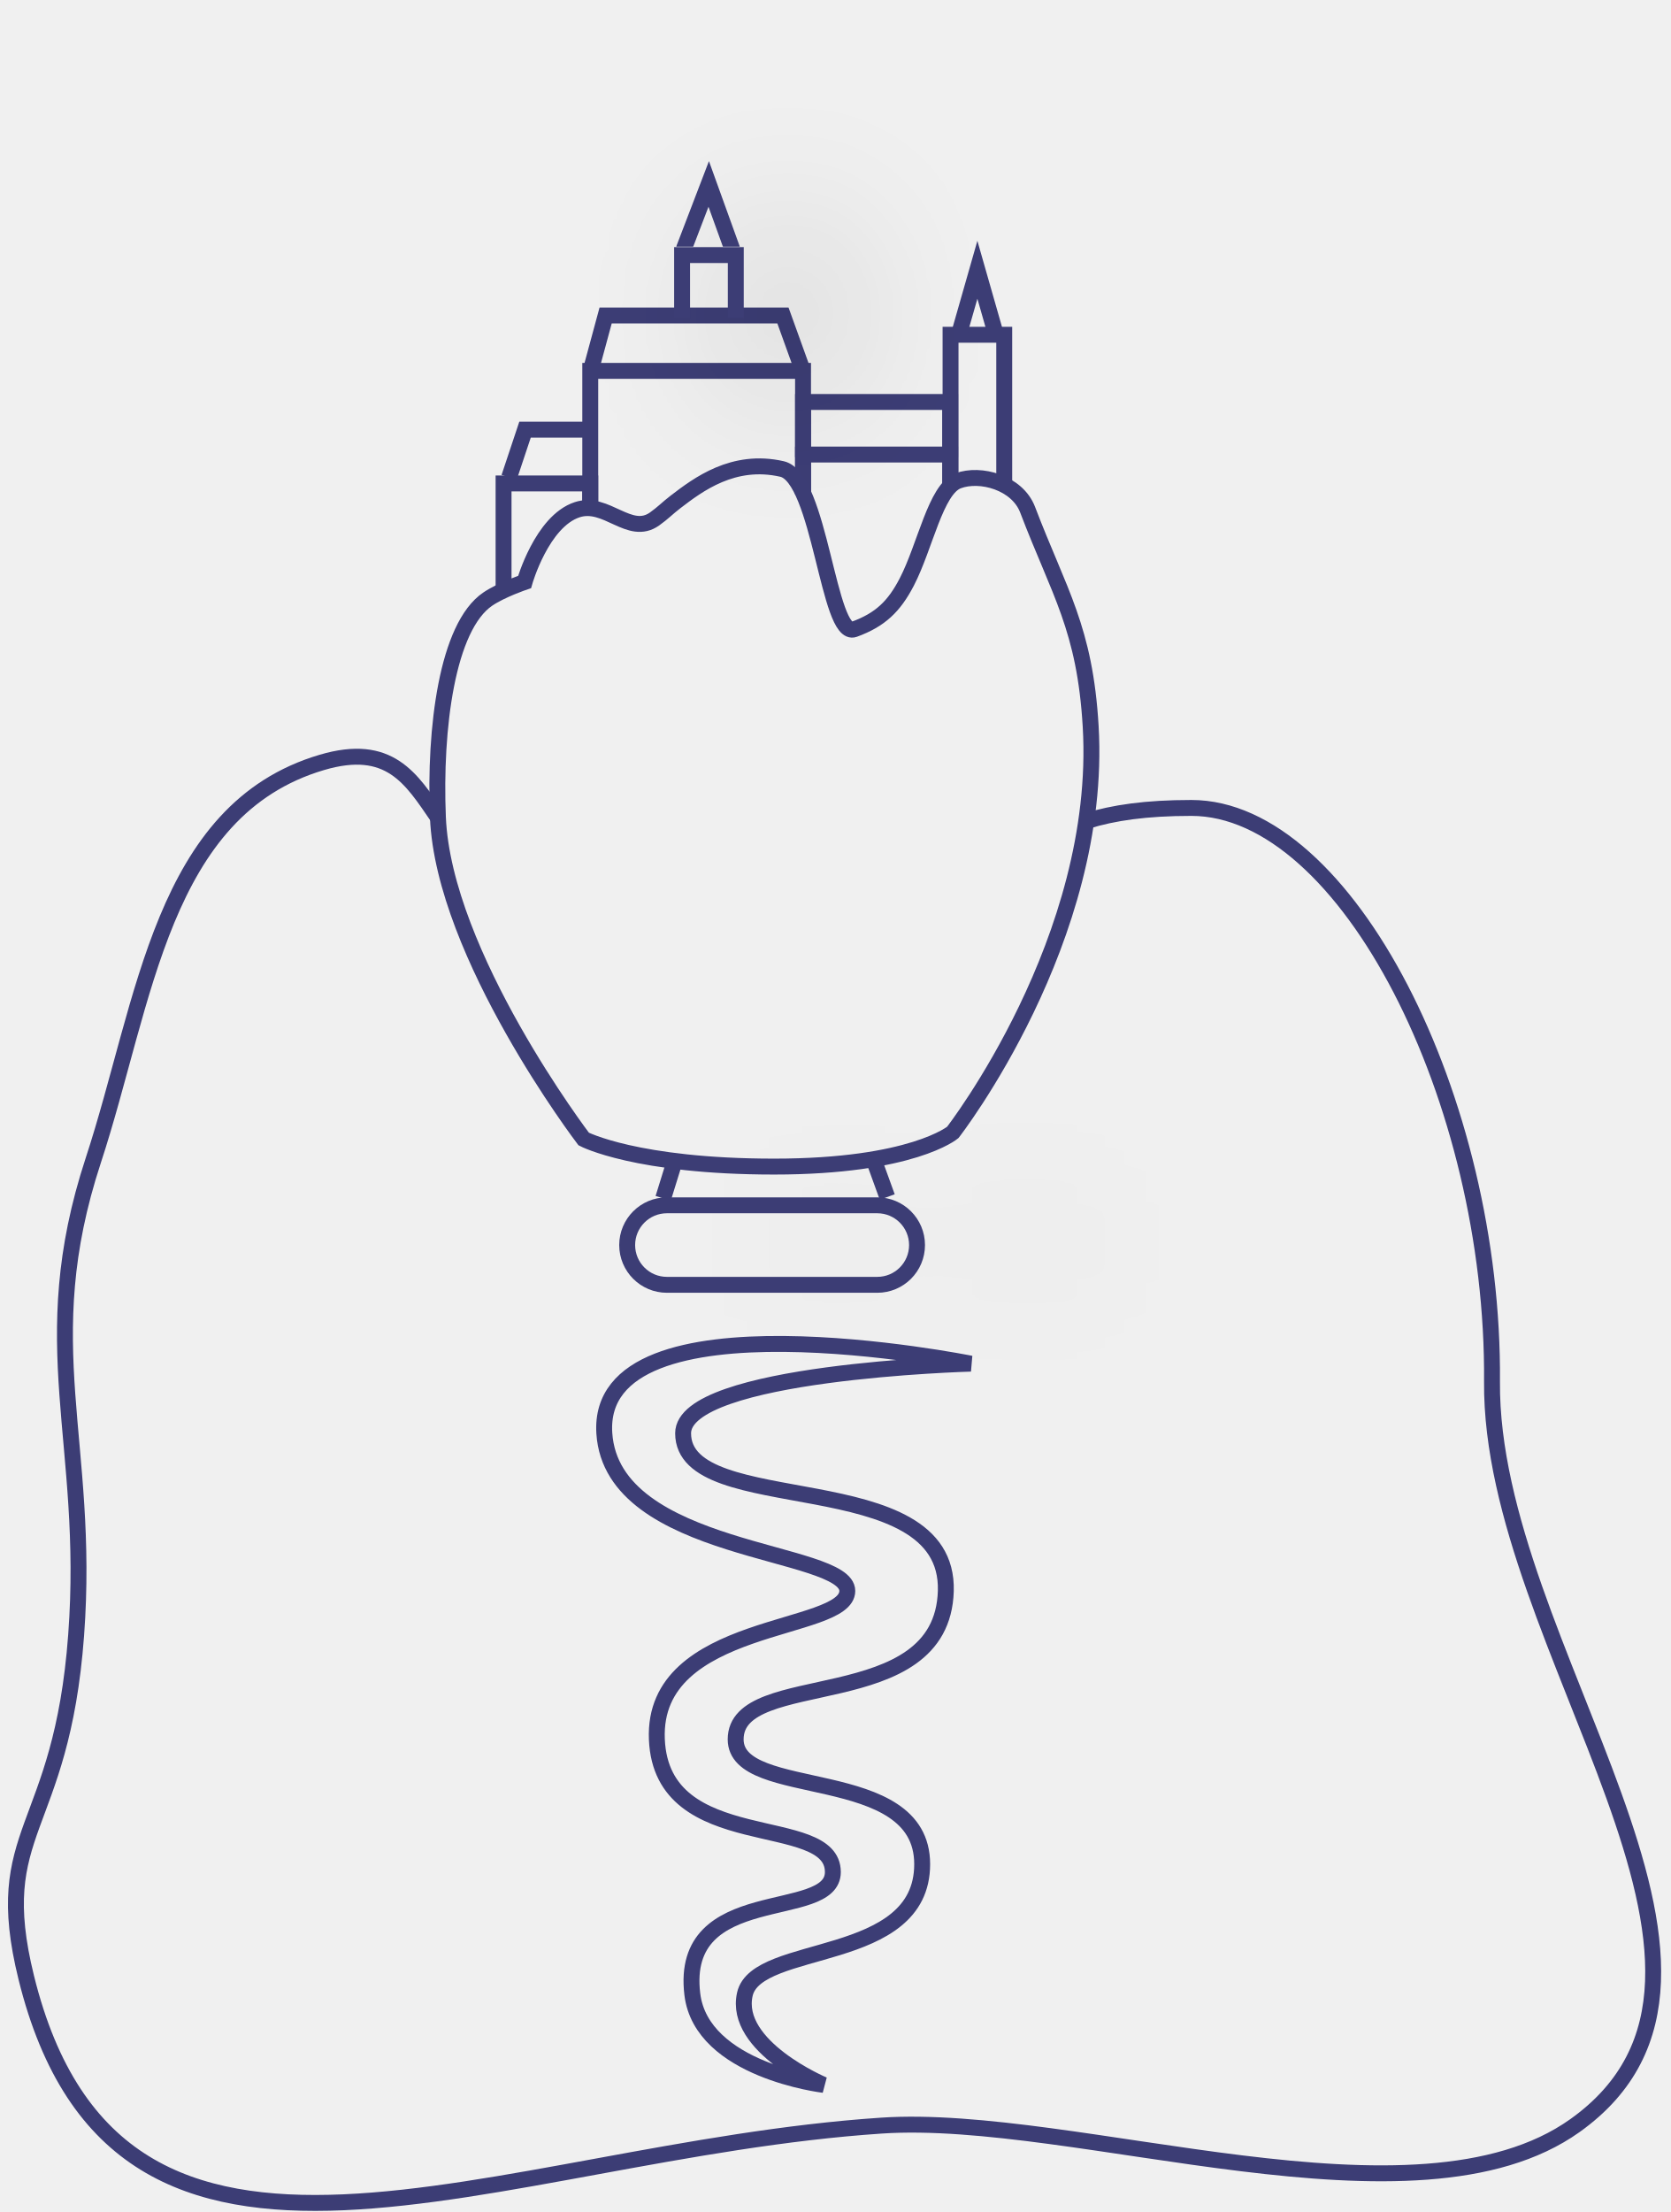
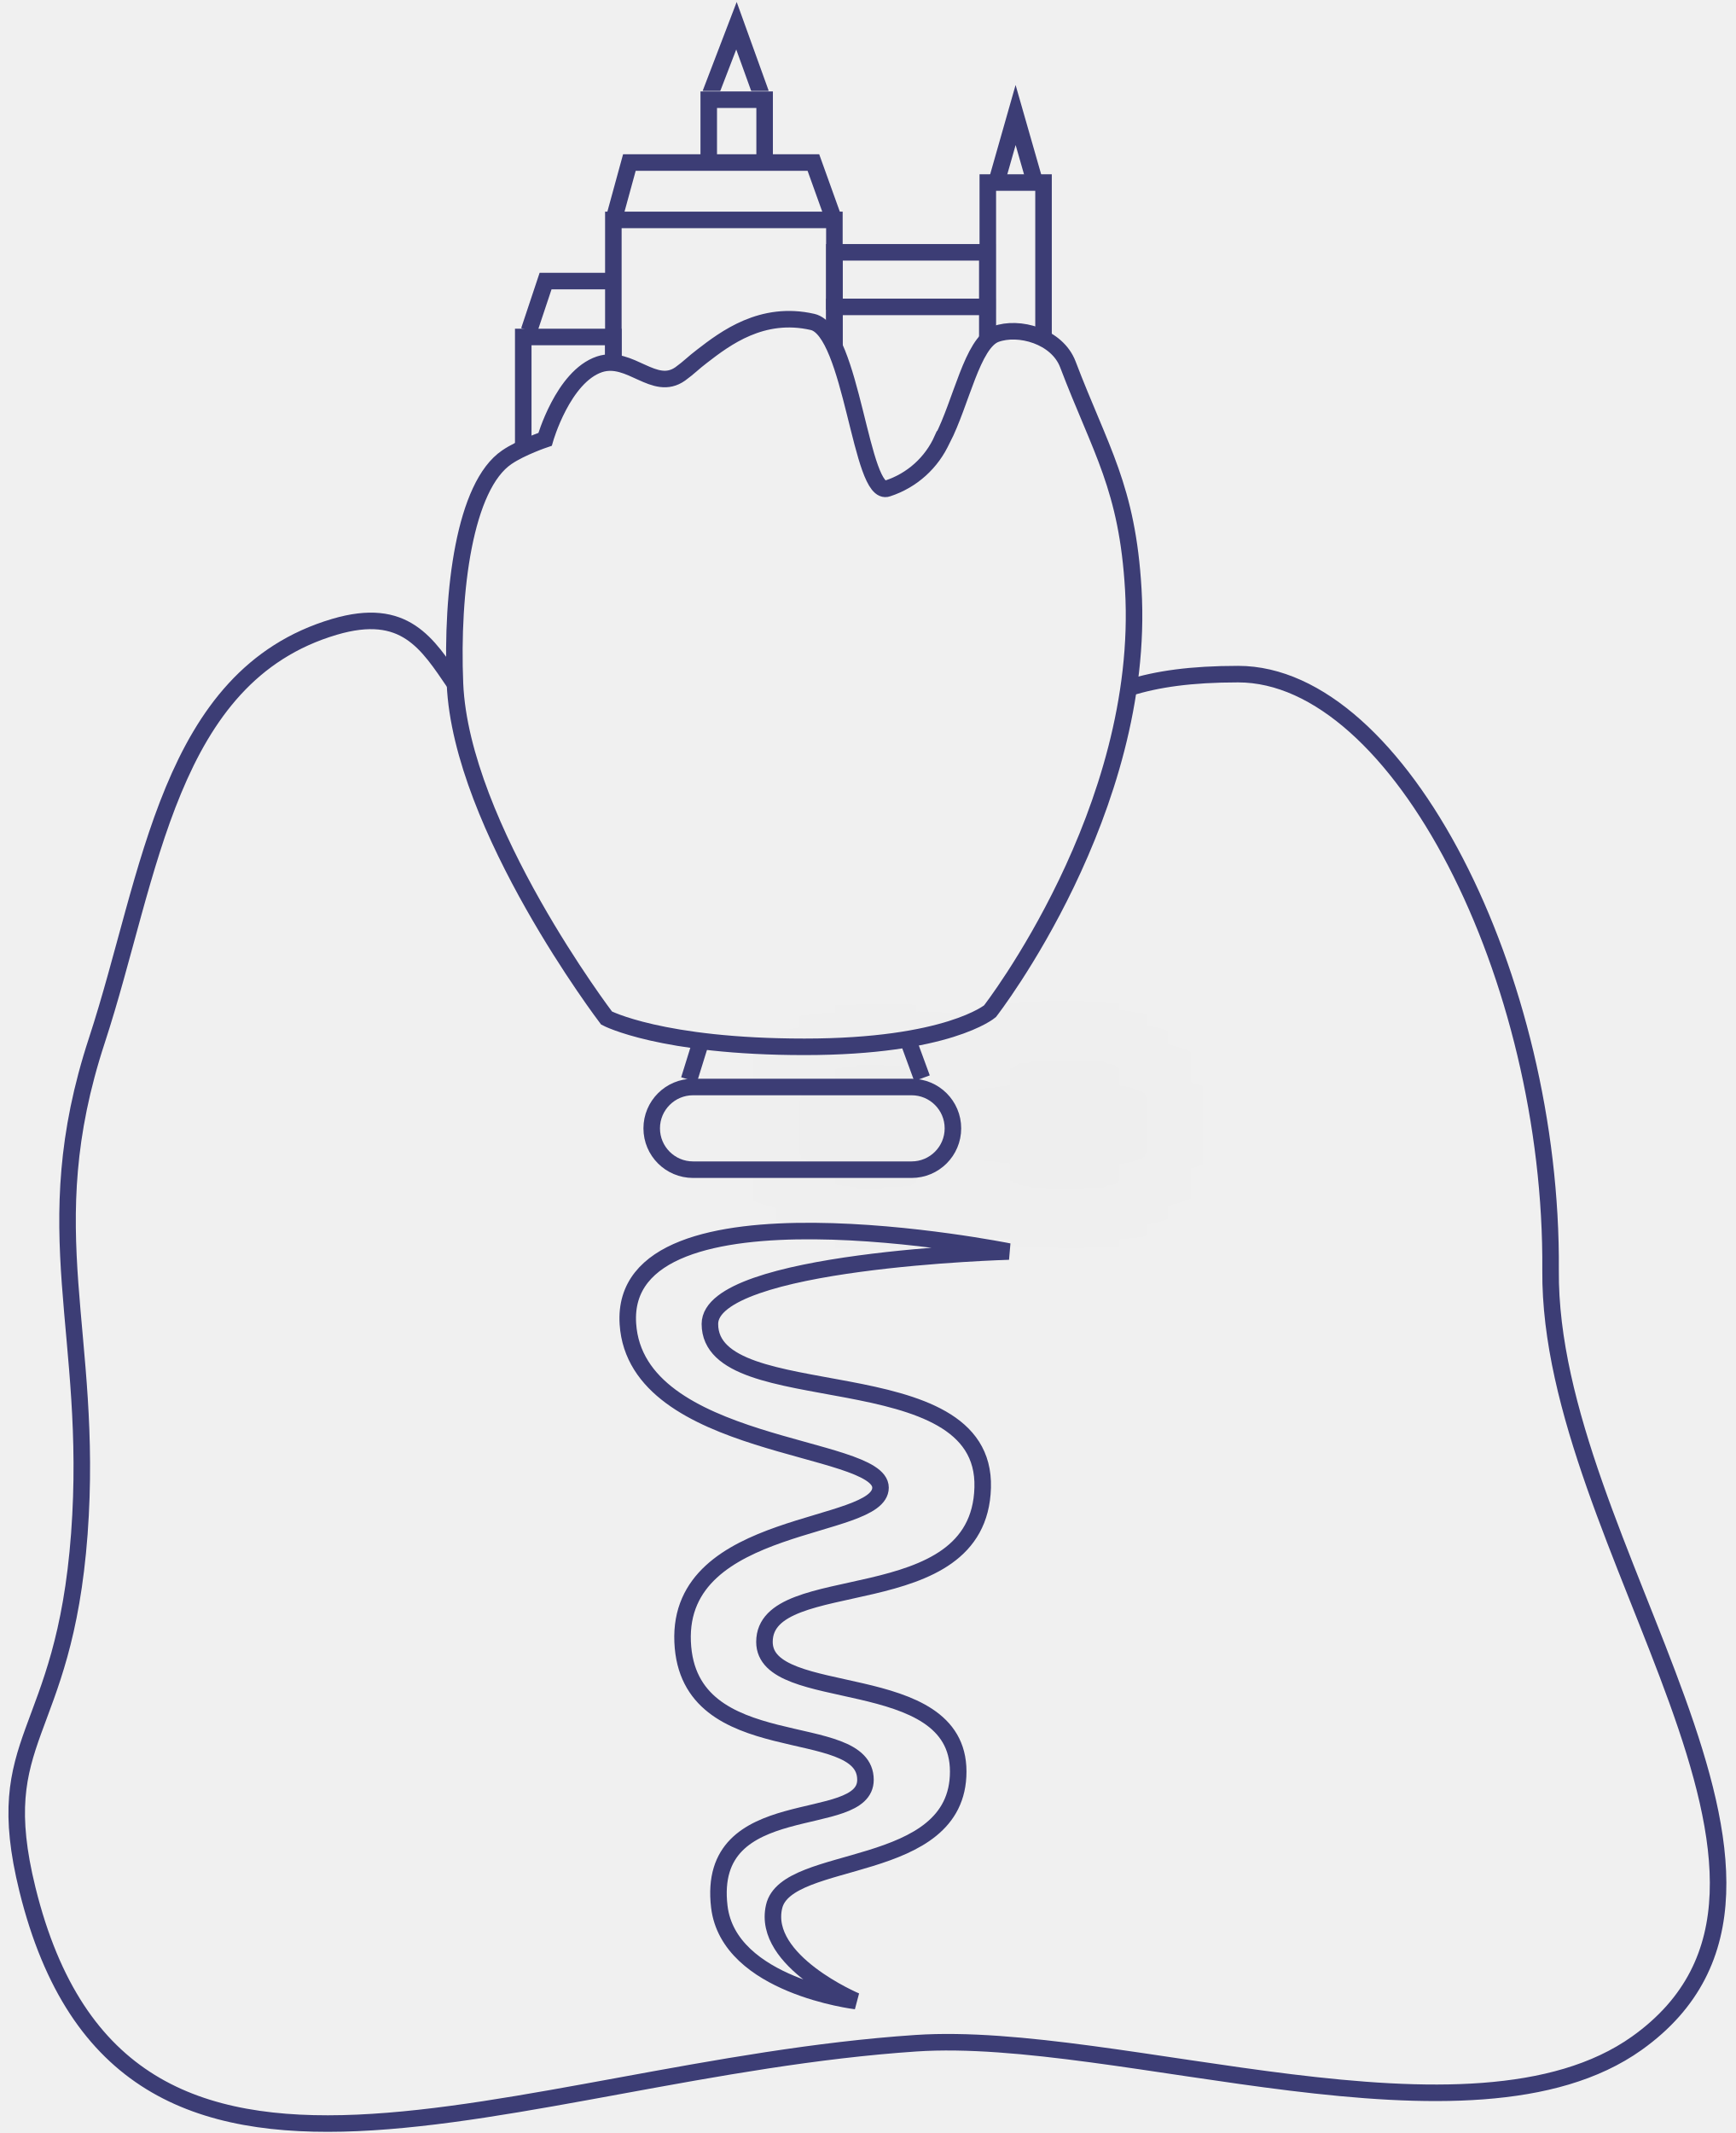
- <svg xmlns="http://www.w3.org/2000/svg" width="105" height="139" fill="none">
-   <path stroke="#3C3D75" d="M27.51 51.348c-1.661-2.426-3.024-4.698-7.285-3.438C10.15 50.89 9.14 62.942 5.861 72.924c-3.812 11.608-.172 17.65-1.076 29.835-.926 12.486-5.446 12.151-3.134 21.513 5.832 23.622 29.474 10.924 53.752 9.299 12.276-.821 33.568 7.141 43.588 0 13.607-9.698-5.352-30.035-5.213-46.745.147-17.73-9.152-36.056-18.893-36.056-2.877 0-4.903.303-6.58.821" />
-   <path stroke="#3C3D75" d="M37.984 90.066c-.596-9.137 23.032-4.376 23.032-4.376s-18.08.496-18.08 4.376c0 5.448 16.741 1.858 16.512 9.906-.227 7.927-13.209 4.788-13.209 9.328 0 3.88 11.723 1.486 11.723 7.843s-10.402 4.871-11.145 8.173c-.743 3.302 4.953 5.696 4.953 5.696s-7.677-.908-8.255-5.696c-.85-7.036 8.833-4.541 8.833-7.678 0-3.797-10.751-1.005-11.062-8.338-.318-7.496 11.97-6.686 11.97-9.328 0-2.642-14.776-2.292-15.272-9.906z" />
+ <svg xmlns="http://www.w3.org/2000/svg" width="105" height="129" fill="none">
+   <path stroke="#3C3D75" d="M27.51 41.35c-1.66-2.43-3.02-4.7-7.28-3.44-10.08 2.98-11.1 15.03-14.37 25.01C2.05 74.53 5.7 80.57 4.8 92.76c-.93 12.48-5.45 12.15-3.14 21.51 5.83 23.62 29.48 10.93 53.75 9.3 12.28-.82 33.57 7.14 43.6 0 13.6-9.7-5.36-30.03-5.22-46.74.14-17.73-9.15-36.06-18.9-36.06-2.87 0-4.9.3-6.57.82" />
+   <path stroke="#3C3D75" d="M37.98 80.07c-.6-9.14 23.04-4.38 23.04-4.38s-18.08.5-18.08 4.38c0 5.44 16.74 1.85 16.5 9.9-.22 7.93-13.2 4.79-13.2 9.33 0 3.88 11.72 1.49 11.72 7.84 0 6.36-10.4 4.87-11.14 8.18-.75 3.3 4.95 5.7 4.95 5.7s-7.68-.92-8.26-5.7c-.84-7.04 8.84-4.54 8.84-7.68 0-3.8-10.75-1-11.06-8.34-.32-7.5 11.97-6.69 11.97-9.33 0-2.64-14.78-2.29-15.28-9.9z" />
  <g filter="url(#filter0_d)">
-     <path stroke="#3C3D75" d="M42.404 72.977l-.72 2.324m13.209-2.49l.873 2.407" />
+     <path stroke="#3C3D75" d="M42.4 62.98l-.72 2.32m13.21-2.49l.88 2.4" />
  </g>
-   <path stroke="#3C3D75" d="M37.123 23.305l.943-3.48h11.145l1.254 3.48" />
-   <path stroke="#3C3D75" d="M59.72 28.729V25.26h-9.246v3.468" />
-   <path stroke="#3C3D75" d="M50.474 30.957v-2.394h9.246v1.982" />
-   <path stroke="#3C3D75" d="M59.745 30.462v-9.426h3.375v9.426" />
+   <path stroke="#3C3D75" d="M37.12 13.3l.95-3.47H49.2l1.25 3.48" />
+   <path stroke="#3C3D75" d="M59.72 18.73v-3.47h-9.25v3.47" />
+   <path stroke="#3C3D75" d="M50.47 20.96v-2.4h9.25v1.98" />
+   <path stroke="#3C3D75" d="M59.75 20.46v-9.42h3.37v9.42" />
  <mask id="a" fill="#fff">
-     <path d="M63.12 21.037l-1.688-5.906-1.687 5.905" />
+     <path d="M63.12 11.04l-1.69-5.9-1.68 5.9" />
  </mask>
-   <path fill="#3C3D75" d="M61.432 15.131l.962-.275-.962-3.365-.961 3.365.961.275zm2.65 5.63l-1.688-5.905-1.923.55 1.687 5.905 1.923-.55zm-3.611-5.905l-1.687 5.906 1.923.55 1.687-5.906-1.923-.55z" mask="url(#a)" />
-   <path stroke="#3C3D75" d="M37.1 31.948v-8.643h13.374v7.751" />
-   <path stroke="#3C3D75" d="M37 27h-4l-1 3" />
-   <path stroke="#3C3D75" d="M31.651 37.149v-6.77H37.1v1.57" />
-   <g filter="url(#filter1_d)">
-     <path stroke="#3C3D75" d="M46.247 19.978v-3.949h-3.375v3.949" />
-     <mask id="b" fill="#fff">
-       <path d="M46.5 15.5l-1.94-5.376L42.5 15.5" />
-     </mask>
-     <path fill="#3C3D75" d="M44.56 10.124l.94-.34-.913-2.529-.962 2.51.934.359zm2.88 5.037L45.5 9.784l-1.881.68 1.94 5.375 1.882-.678zm-3.814-5.395l-2.06 5.376 1.868.716 2.06-5.377-1.868-.715z" mask="url(#b)" />
-   </g>
-   <path stroke="#3C3D75" d="M56.995 36.571c1.156-2.229 1.816-5.828 3.22-6.356 1.403-.529 3.726.111 4.375 1.816 1.981 5.2 3.602 7.45 3.963 13.62.782 13.374-8.668 25.51-8.668 25.51s-2.56 2.146-11.228 2.146-11.97-1.733-11.97-1.733-8.806-11.562-9.163-20.226c-.23-5.59.578-11.97 3.137-13.704.861-.583 2.311-1.073 2.311-1.073s1.081-3.807 3.303-4.54c1.841-.608 3.29 1.703 4.87.578.541-.386.793-.67 1.32-1.074 1.404-1.073 3.623-2.764 6.688-2.064 2.394.548 2.91 10.667 4.54 10.072 1.63-.595 2.504-1.432 3.302-2.972z" />
-   <rect width="18.219" height="4.997" x="39.42" y="75.74" stroke="#3C3D75" rx="2.499" />
+   <path fill="#3C3D75" d="M61.43 5.13l.96-.27-.96-3.37-.96 3.37.96.27zm2.65 5.63l-1.69-5.9-1.92.55 1.69 5.9 1.92-.55zm-3.6-5.9l-1.7 5.9 1.93.55 1.68-5.9-1.92-.55z" mask="url(#a)" />
+   <path stroke="#3C3D75" d="M37.1 21.95V13.3h13.37v7.75" />
+   <path stroke="#3C3D75" d="M37 17h-4l-1 3" />
+   <path stroke="#3C3D75" d="M31.65 27.15v-6.77h5.45v1.57" />
+   <path stroke="#3C3D75" d="M46.25 9.98V6.03h-3.38v3.95" />
+   <mask id="b" fill="#fff">
+     <path d="M46.5 5.5L44.56.12 42.5 5.5" />
+   </mask>
+   <path fill="#3C3D75" d="M44.56.12l.94-.34-.91-2.52-.96 2.5.93.36zm2.88 5.04L45.5-.22l-1.88.68 1.94 5.38 1.88-.68zm-3.81-5.4l-2.06 5.38 1.86.72L45.5.48l-1.86-.71z" mask="url(#b)" />
+   <path stroke="#3C3D75" d="M57 26.57c1.15-2.23 1.81-5.83 3.22-6.36 1.4-.52 3.72.12 4.37 1.82 1.98 5.2 3.6 7.45 3.96 13.62.78 13.38-8.67 25.51-8.67 25.51s-2.55 2.15-11.22 2.15c-8.67 0-11.97-1.74-11.97-1.74s-8.8-11.56-9.17-20.22c-.23-5.6.58-11.97 3.14-13.7.86-.59 2.31-1.08 2.31-1.08s1.08-3.8 3.3-4.54c1.85-.6 3.3 1.7 4.88.58.54-.39.79-.67 1.32-1.07 1.4-1.08 3.62-2.77 6.68-2.07 2.4.55 2.91 10.67 4.54 10.07a5.46 5.46 0 003.3-2.97z" />
+   <rect width="18.22" height="5" x="39.42" y="65.74" stroke="#3C3D75" rx="2.5" />
  <defs>
-     <filter id="filter0_d" width="35.03" height="22.808" x="41.206" y="66.641" color-interpolation-filters="sRGB" filterUnits="userSpaceOnUse">
+     <filter id="filter0_d" width="35.03" height="22.81" x="41.21" y="56.64" color-interpolation-filters="sRGB" filterUnits="userSpaceOnUse">
      <feFlood flood-opacity="0" result="BackgroundImageFix" />
-       <feColorMatrix in="SourceAlpha" values="0 0 0 0 0 0 0 0 0 0 0 0 0 0 0 0 0 0 127 0" />
+       <feColorMatrix in="SourceAlpha" type="matrix" values="0 0 0 0 0 0 0 0 0 0 0 0 0 0 0 0 0 0 127 0" />
      <feOffset dx="10" dy="4" />
      <feGaussianBlur stdDeviation="5" />
-       <feColorMatrix values="0 0 0 0 0 0 0 0 0 0 0 0 0 0 0 0 0 0 0.4 0" />
-       <feBlend in2="BackgroundImageFix" result="effect1_dropShadow" />
-       <feBlend in="SourceGraphic" in2="effect1_dropShadow" result="shape" />
-     </filter>
-     <filter id="filter1_d" width="24.375" height="29.854" x="37.372" y="4.124" color-interpolation-filters="sRGB" filterUnits="userSpaceOnUse">
-       <feFlood flood-opacity="0" result="BackgroundImageFix" />
-       <feColorMatrix in="SourceAlpha" values="0 0 0 0 0 0 0 0 0 0 0 0 0 0 0 0 0 0 127 0" />
-       <feOffset dx="5" dy="4" />
-       <feGaussianBlur stdDeviation="5" />
-       <feColorMatrix values="0 0 0 0 0 0 0 0 0 0 0 0 0 0 0 0 0 0 0.4 0" />
-       <feBlend in2="BackgroundImageFix" result="effect1_dropShadow" />
-       <feBlend in="SourceGraphic" in2="effect1_dropShadow" result="shape" />
+       <feColorMatrix type="matrix" values="0 0 0 0 0 0 0 0 0 0 0 0 0 0 0 0 0 0 0.4 0" />
+       <feBlend in2="BackgroundImageFix" mode="normal" result="effect1_dropShadow" />
+       <feBlend in="SourceGraphic" in2="effect1_dropShadow" mode="normal" result="shape" />
    </filter>
  </defs>
</svg>
